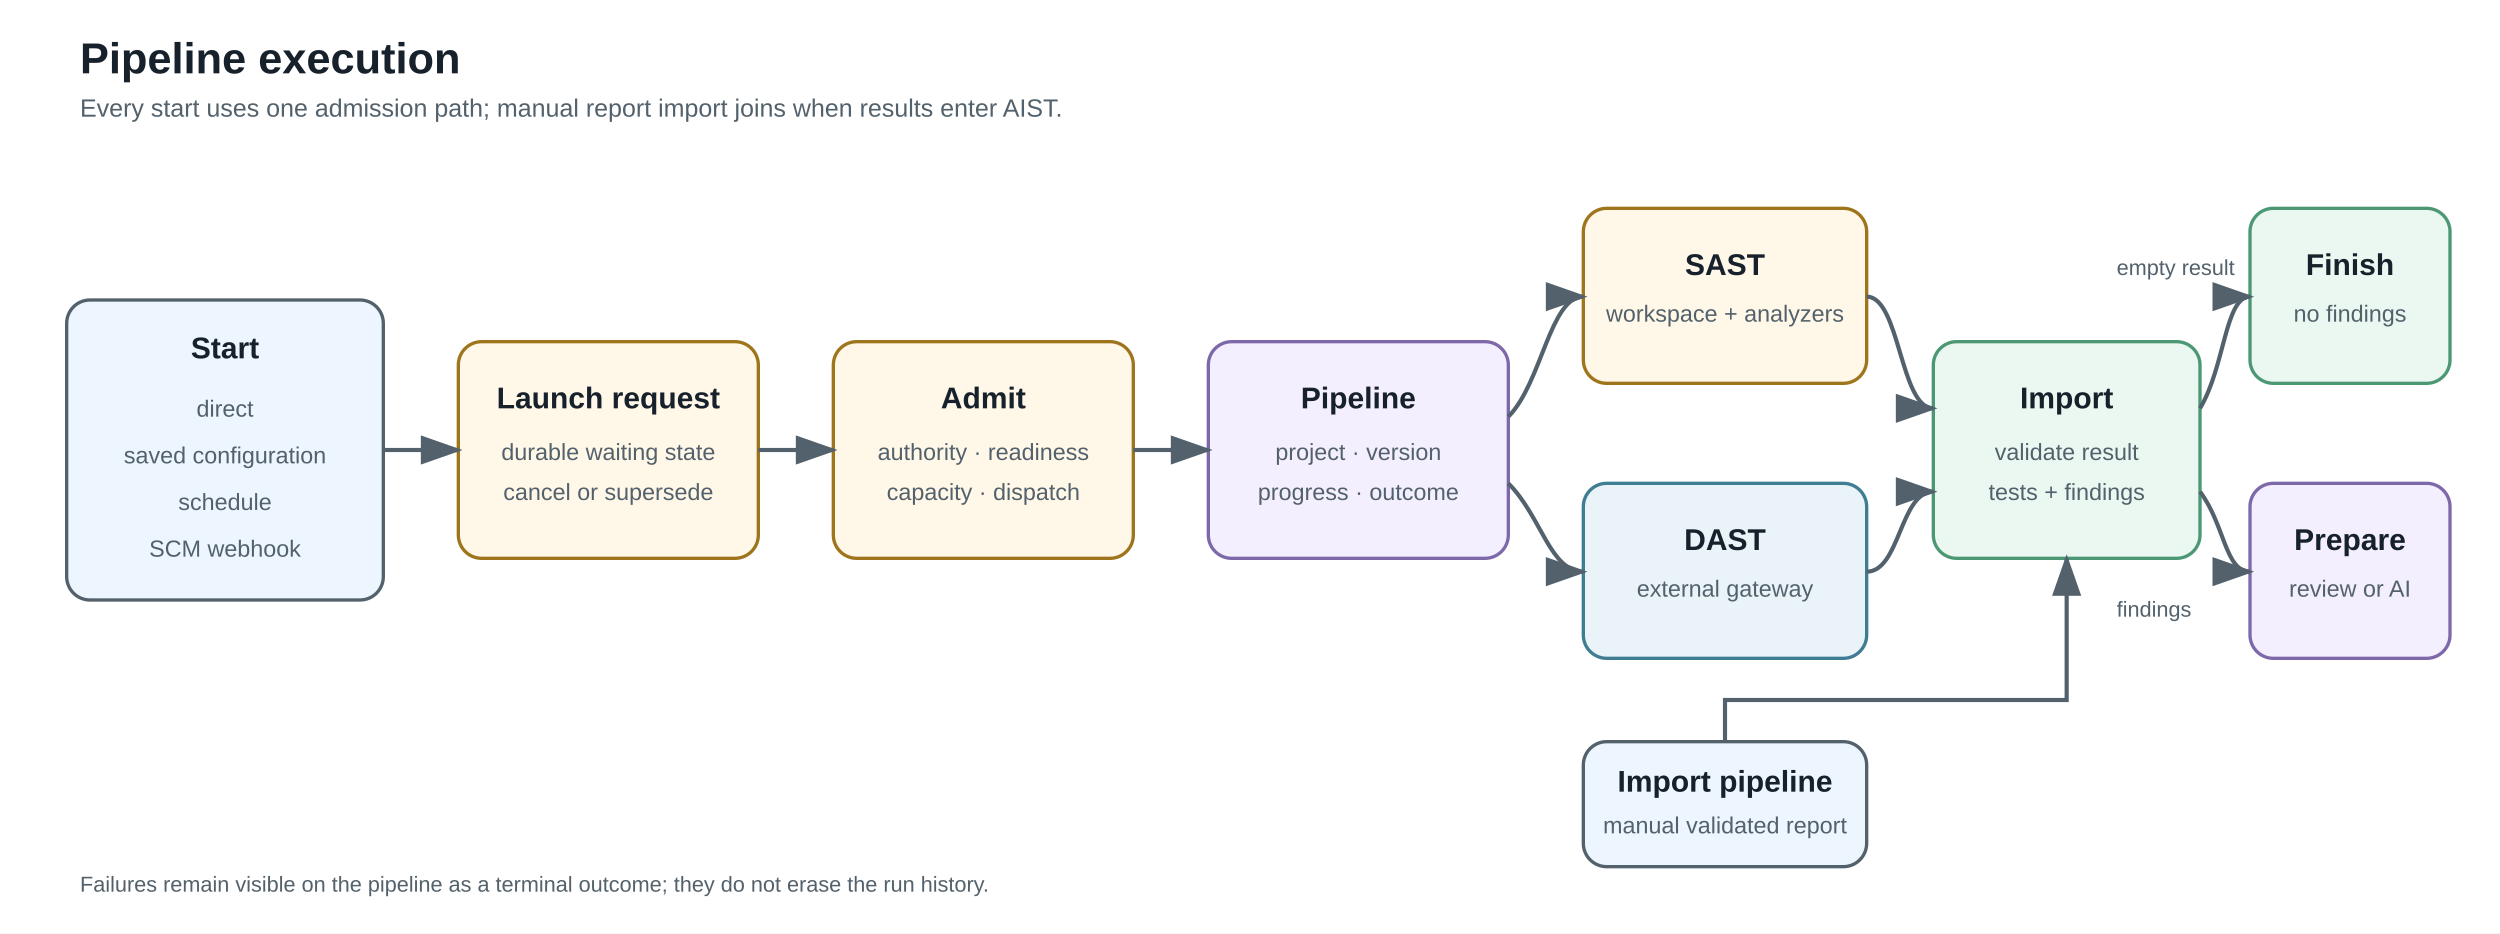
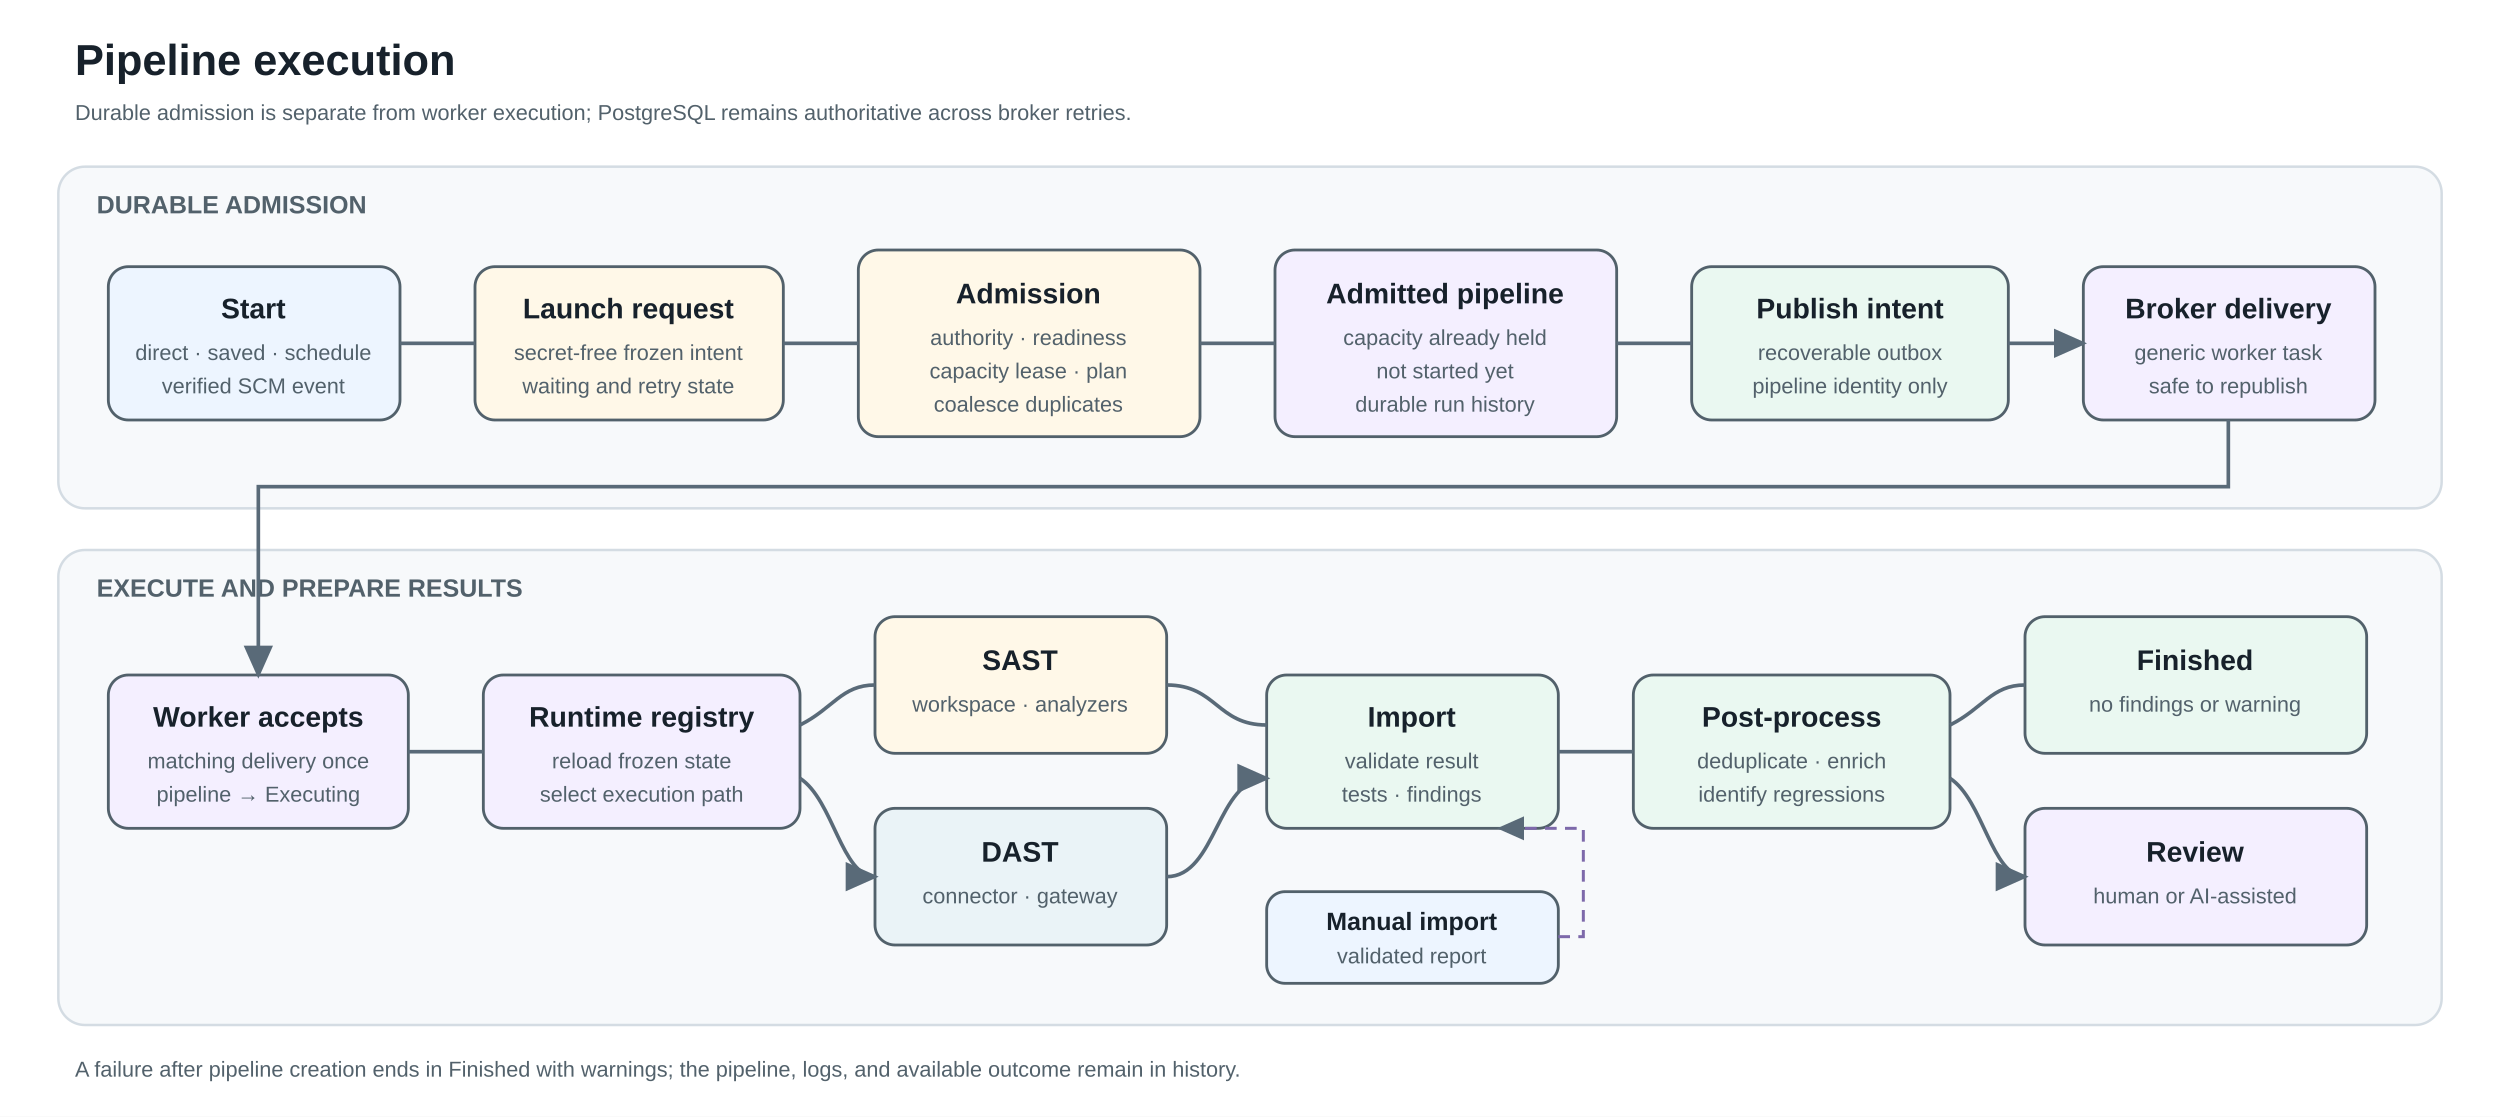
- <svg xmlns="http://www.w3.org/2000/svg" width="1500" height="560" viewBox="0 0 1500 560" role="img" aria-labelledby="title desc">
+ <svg xmlns="http://www.w3.org/2000/svg" width="1500" height="670" viewBox="0 0 1500 670" role="img" aria-labelledby="title desc">
  <defs>
-     <marker id="arrow" markerWidth="10" markerHeight="7" refX="9" refY="3.5" orient="auto">
-       <path d="M0 0L10 3.5 0 7z" fill="#52616b" />
+     <marker id="arrow" markerWidth="9" markerHeight="8" refX="8" refY="4" orient="auto">
+       <path d="M0 0L9 4L0 8Z" fill="#596a78" />
    </marker>
-     <style>.zone{fill:#f7f9fb;stroke:#d4dce3;stroke-width:1.5}.box{stroke-width:2}.head{font:700 18px Arial;fill:#17212b;text-anchor:middle}.body{font:14px Arial;fill:#52616b;text-anchor:middle}.label{font:700 15px Arial;fill:#52616b}.line{stroke:#52616b;stroke-width:2.5;fill:none;marker-end:url(#arrow)}.edge{font:13px Arial;fill:#52616b}.chip{fill:#ffffff;fill-opacity:.9;stroke:#d4dce3;stroke-width:1}</style>
-     <symbol id="ico-upload" viewBox="0 0 24 24">
-       <path fill="none" stroke="#52616b" stroke-width="1.8" stroke-linecap="round" stroke-linejoin="round" d="M12 21V9m0 0 4 4m-4-4-4 4M4 17v2a2 2 0 0 0 2 2h12a2 2 0 0 0 2-2v-2" />
-     </symbol>
-     <symbol id="ico-postgresql" viewBox="0 0 24 24">
-       <path fill="#4169E1" d="M23.559 14.723a.527.527 0 0 0-.056-.119c-.139-.263-.477-.342-1.007-.232-1.653.341-2.293.131-2.526-.019 1.342-2.048 2.445-4.522 3.041-6.83.271-1.051.798-3.524.122-4.732a1.564 1.564 0 0 0-.151-.235C21.693.909 19.801.025 17.51.001c-1.495-.016-2.771.346-3.116.479a9.449 9.449 0 0 0-.516-.082 8.044 8.044 0 0 0-1.311-.128c-1.182-.018-2.204.264-3.05.841-.857-.321-4.789-1.645-7.222.079C.936 2.153.309 3.873.43 6.304c.041.818.507 3.334 1.242 5.744.46 1.506.939 2.702 1.433 3.582.553.994 1.126 1.593 1.714 1.79.447.149 1.133.144 1.858-.728.801-.964 1.59-1.826 1.945-2.207.435.235.906.362 1.39.377a.057.057 0 0 0 0.0.004 11.031 11.031 0 0 0-.247.305c-.339.43-.409.52-1.5.744-.31.064-1.134.234-1.146.811-.003.122.033.231.092.327.227.423.922.61 1.015.633 1.335.334 2.504.092 3.371-.679-.017 2.231.077 4.417.345 5.087.221.553.762 1.905 2.469 1.904.251 0 .526-.029.83-.094 1.782-.382 2.556-1.17 2.855-2.906.15-.871.402-2.875.539-4.101.017-.07.036-.121.057-.136.001-.001.07-.047.427.031a.367.367 0 0 0 .044.007l.254.022.015.001c.847.038 1.911-.143 2.531-.431.644-.299 1.806-1.032 1.595-1.67zM2.371 11.877c-.744-2.436-1.178-4.885-1.212-5.572-.109-2.171.417-3.683 1.562-4.493 1.837-1.299 4.84-.541 6.108-.13-.003.003-.007.006-.01.009-2.024 2.044-1.976 5.536-1.971 5.75-0.0.082.007.199.016.359.035.587.1 1.68-.073 2.918-.161 1.15.194 2.276.973 3.089.081.084.165.163.252.237-.347.371-1.1 1.193-1.903 2.158-.568.682-.96.552-1.089.509-.392-.131-.813-.587-1.238-1.322-.48-.839-.964-2.032-1.415-3.513zm6.007 5.087c-.171-.043-.327-.113-.432-.177.089-.039.237-.09.483-.141 1.283-.264 1.482-.451 1.914-1.0.099-.126.212-.269.367-.443a.355.355 0 0 0 .074-.13c.171-.151.272-.11.437-.042.156.065.308.26.369.475.029.102.062.294-.045.444-.904 1.266-2.222 1.249-3.168 1.013zm2.094-3.988-.052.141c-.133.357-.257.688-.333 1.003-.667-.002-1.317-.287-1.81-.802-.628-.655-.913-1.566-.782-2.5.183-1.308.115-2.447.079-3.059-.005-.086-.009-.161-.012-.22.296-.262 1.666-.996 2.643-.772.446.102.718.406.831.928.585 2.704.077 3.831-.33 4.736-.084.187-.163.363-.231.545zm7.364 4.572c-.017.177-.036.376-.062.596l-.146.438a.355.355 0 0 0-.018.108c-.006.475-.054.649-.115.869-.063.229-.135.489-.179 1.058-.11 1.414-.878 2.227-2.417 2.557-1.516.325-1.784-.497-2.021-1.222a6.582 6.582 0 0 0-.077-.227c-.215-.586-.191-1.412-.157-2.555.017-.561-.025-1.901-.33-2.646.004-.293.011-.591.019-.892a.353.353 0 0 0-.015-.113 1.493 1.493 0 0 0-.044-.208c-.123-.428-.421-.787-.78-.935-.142-.059-.404-.167-.718-.087.067-.276.183-.588.309-.925l.053-.142c.059-.16.134-.326.213-.501.426-.948 1.011-2.245.377-5.177-.237-1.098-1.03-1.634-2.232-1.51-.721.075-1.38.365-1.709.532a5.672 5.672 0 0 0-.196.104c.092-1.106.439-3.174 1.736-4.482a4.031 4.031 0 0 1 .303-.276.353.353 0 0 0 .145-.064c.752-.571 1.694-.851 2.802-.833.409.007.802.034 1.174.081 1.939.354 3.244 1.447 4.036 2.383.814.962 1.255 1.931 1.431 2.454-1.323-.135-2.223.127-2.68.779-.993 1.419.543 4.173 1.281 5.496.135.243.252.452.289.541.24.583.551.971.779 1.255.07.087.137.171.189.245-.401.116-1.121.383-1.055 1.717-.012.156-.042.447-.083.815-.046.208-.07.46-.099.766zm.89-1.621c-.041-.832.269-.918.597-1.01a2.857 2.857 0 0 0 .135-.041 1.202 1.202 0 0 0 .134.103c.57.377 1.582.421 3.007.134-.202.177-.519.399-.953.601-.41.19-1.096.333-1.747.364-.72.034-1.086-.081-1.172-.151zm.57-9.271c-.006.351-.054.669-.105 1.002-.055.358-.112.727-.126 1.176-.014.437.04.891.093 1.33.107.887.216 1.8-.207 2.701a3.527 3.527 0 0 1-.188-.386c-.053-.128-.167-.333-.325-.616-.616-1.104-2.057-3.69-1.319-4.745.38-.543 1.341-.566 2.178-.463zm.228 7.014a12.376 12.376 0 0 0-.085-.107l-.035-.044c.726-1.2.584-2.386.458-3.438-.052-.432-.101-.84-.088-1.223.013-.406.067-.754.118-1.091.064-.415.129-.844.111-1.351.013-.053.019-.116.012-.19-.046-.485-.6-1.938-1.729-3.253-.608-.707-1.49-1.497-2.689-2.039.525-.107 1.233-.203 2.024-.186 2.051.046 3.675.814 4.824 2.282a.908.908 0 0 1 .067.1c.723 1.356-.276 6.275-2.987 10.54zm-8.817-6.116c-.025.179-.309.422-.621.422a.582.582 0 0 1-.081-.006c-.187-.026-.377-.144-.506-.316-.046-.06-.12-.178-.105-.284.005-.04.026-.099.092-.149.118-.089.352-.123.61-.087.316.044.643.194.611.419zm7.931-.411c.011.079-.049.201-.153.31-.068.072-.212.196-.408.223a.546.546 0 0 1-.075.005c-.293 0-.541-.234-.561-.372-.024-.176.264-.311.561-.352.297-.041.611.009.636.185z" />
-     </symbol>
-     <symbol id="ico-play" viewBox="0 0 24 24">
-       <path fill="none" stroke="#7d69aa" stroke-width="1.8" stroke-linecap="round" stroke-linejoin="round" d="M12 22a10 10 0 1 0 0-20 10 10 0 0 0 0 20z" />
-       <path fill="#7d69aa" stroke="none" d="M10 8l6 4-6 4z" />
-     </symbol>
-     <symbol id="ico-refresh" viewBox="0 0 24 24">
-       <path fill="none" stroke="#7d69aa" stroke-width="1.8" stroke-linecap="round" stroke-linejoin="round" d="M3 12a9 9 0 0 1 15-6.7L21 8M21 3v5h-5M21 12a9 9 0 0 1-15 6.7L3 16M3 21v-5h5" />
-     </symbol>
-     <symbol id="ico-download" viewBox="0 0 24 24">
-       <path fill="none" stroke="#4d9874" stroke-width="1.8" stroke-linecap="round" stroke-linejoin="round" d="M12 3v12m0 0 4-4m-4 4-4-4M4 17v2a2 2 0 0 0 2 2h12a2 2 0 0 0 2-2v-2" />
-     </symbol>
-     <symbol id="ico-check-circle" viewBox="0 0 24 24">
-       <path fill="none" stroke="#4d9874" stroke-width="1.8" stroke-linecap="round" stroke-linejoin="round" d="M12 22a10 10 0 1 0 0-20 10 10 0 0 0 0 20zM7.5 12l3 3 6-6.5" />
-     </symbol>
-     <symbol id="ico-copy" viewBox="0 0 24 24">
-       <path fill="none" stroke="#9e751d" stroke-width="1.8" stroke-linecap="round" stroke-linejoin="round" d="M9 9h11a1 1 0 0 1 1 1v11a1 1 0 0 1-1 1H9a1 1 0 0 1-1-1V10a1 1 0 0 1 1-1zM5 15H4a1 1 0 0 1-1-1V4a1 1 0 0 1 1-1h11a1 1 0 0 1 1 1v1" />
-     </symbol>
-     <symbol id="ico-sparkle" viewBox="0 0 24 24">
-       <path fill="none" stroke="#4d9874" stroke-width="1.8" stroke-linecap="round" stroke-linejoin="round" d="M12 2l1.5 6.5L20 10l-6.5 1.5L12 18l-1.5-6.5L4 10l6.5-1.5z" />
-     </symbol>
+     <style>text{font-family:Arial,sans-serif;fill:#17212b}.title{font-size:26px;font-weight:700}.zone-title{font-size:15px;font-weight:700;fill:#52616b}.head{font-size:17px;font-weight:700;text-anchor:middle}.body{font-size:13px;fill:#52616b;text-anchor:middle}.foot{font-size:13px;fill:#52616b}.zone{fill:#f7f9fb;stroke:#d4dce3;stroke-width:1.5}.box{stroke:#52616b;stroke-width:1.7}.flow{fill:none;stroke:#596a78;stroke-width:2.2;marker-end:url(#arrow)}.join{fill:none;stroke:#7d69aa;stroke-width:1.8;stroke-dasharray:7 5;marker-end:url(#arrow)}</style>
  </defs>
-   <rect width="1500" height="560" fill="#fff" />
-   <text x="48" y="44" font-family="Arial" font-size="26" font-weight="700" fill="#17212b">Pipeline execution</text>
-   <text x="48" y="70" font-family="Arial" font-size="15" fill="#52616b">Every start uses one admission path; manual report import joins when results enter AIST.</text>
-   <rect class="box" x="40" y="180" width="190" height="180" rx="14" fill="#edf5ff" stroke="#52616b" />
-   <text class="head" x="135" y="215">Start</text>
-   <text class="body" x="135" y="250">direct</text>
-   <text class="body" x="135" y="278">saved configuration</text>
-   <text class="body" x="135" y="306">schedule</text>
-   <text class="body" x="135" y="334">SCM webhook</text>
-   <rect class="box" x="275" y="205" width="180" height="130" rx="14" fill="#fff8e8" stroke="#9e751d" />
-   <text class="head" x="365" y="245">Launch request</text>
-   <text class="body" x="365" y="276">durable waiting state</text>
-   <text class="body" x="365" y="300">cancel or supersede</text>
-   <rect class="box" x="500" y="205" width="180" height="130" rx="14" fill="#fff8e8" stroke="#9e751d" />
-   <text class="head" x="590" y="245">Admit</text>
-   <text class="body" x="590" y="276">authority · readiness</text>
-   <text class="body" x="590" y="300">capacity · dispatch</text>
-   <rect class="box" x="725" y="205" width="180" height="130" rx="14" fill="#f4efff" stroke="#7d69aa" />
-   <text class="head" x="815" y="245">Pipeline</text>
-   <text class="body" x="815" y="276">project · version</text>
-   <text class="body" x="815" y="300">progress · outcome</text>
-   <rect class="box" x="950" y="125" width="170" height="105" rx="14" fill="#fff8e8" stroke="#9e751d" />
-   <text class="head" x="1035" y="165">SAST</text>
-   <text class="body" x="1035" y="193">workspace + analyzers</text>
-   <rect class="box" x="950" y="290" width="170" height="105" rx="14" fill="#eaf3f7" stroke="#3f7d92" />
-   <text class="head" x="1035" y="330">DAST</text>
-   <text class="body" x="1035" y="358">external gateway</text>
-   <rect class="box" x="1160" y="205" width="160" height="130" rx="14" fill="#eaf8f1" stroke="#4d9874" />
-   <text class="head" x="1240" y="245">Import</text>
-   <text class="body" x="1240" y="276">validate result</text>
-   <text class="body" x="1240" y="300">tests + findings</text>
-   <rect class="box" x="1350" y="125" width="120" height="105" rx="14" fill="#eaf8f1" stroke="#4d9874" />
-   <text class="head" x="1410" y="165">Finish</text>
-   <text class="body" x="1410" y="193">no findings</text>
-   <rect class="box" x="1350" y="290" width="120" height="105" rx="14" fill="#f4efff" stroke="#7d69aa" />
-   <text class="head" x="1410" y="330">Prepare</text>
-   <text class="body" x="1410" y="358">review or AI</text>
-   <rect class="box" x="950" y="445" width="170" height="75" rx="14" fill="#edf5ff" stroke="#52616b" />
-   <text class="head" x="1035" y="475">Import pipeline</text>
-   <text class="body" x="1035" y="500">manual validated report</text>
-   <path class="line" d="M230 270H275" />
-   <path class="line" d="M455 270H500" />
-   <path class="line" d="M680 270H725" />
-   <path class="line" d="M905 250C925 230 930 178 950 178" />
-   <path class="line" d="M905 290C925 310 930 343 950 343" />
-   <path class="line" d="M1120 178C1140 178 1140 245 1160 245" />
-   <path class="line" d="M1120 343C1140 343 1140 295 1160 295" />
-   <path class="line" d="M1320 245C1335 220 1335 178 1350 178" />
-   <path class="line" d="M1320 295C1335 315 1335 343 1350 343" />
-   <path class="line" d="M1035 445V420H1240V335" />
-   <text class="edge" x="1270" y="165">empty result</text>
-   <text class="edge" x="1270" y="370">findings</text>
-   <text x="48" y="535" font-family="Arial" font-size="13" fill="#52616b">Failures remain visible on the pipeline as a terminal outcome; they do not erase the run history.</text>
+   <rect width="1500" height="670" fill="#ffffff" />
+   <text x="45" y="45" class="title">Pipeline execution</text>
+   <text x="45" y="72" class="foot">Durable admission is separate from worker execution; PostgreSQL remains authoritative across broker retries.</text>
+   <rect x="35" y="100" width="1430" height="205" rx="16" class="zone" />
+   <text x="58" y="128" class="zone-title">DURABLE ADMISSION</text>
+   <rect x="65" y="160" width="175" height="92" rx="12" class="box" fill="#edf5ff" />
+   <text x="152" y="191" class="head">Start</text>
+   <text x="152" y="216" class="body">direct · saved · schedule</text>
+   <text x="152" y="236" class="body">verified SCM event</text>
+   <rect x="285" y="160" width="185" height="92" rx="12" class="box" fill="#fff8e8" />
+   <text x="377" y="191" class="head">Launch request</text>
+   <text x="377" y="216" class="body">secret-free frozen intent</text>
+   <text x="377" y="236" class="body">waiting and retry state</text>
+   <rect x="515" y="150" width="205" height="112" rx="12" class="box" fill="#fff8e8" />
+   <text x="617" y="182" class="head">Admission</text>
+   <text x="617" y="207" class="body">authority · readiness</text>
+   <text x="617" y="227" class="body">capacity lease · plan</text>
+   <text x="617" y="247" class="body">coalesce duplicates</text>
+   <rect x="765" y="150" width="205" height="112" rx="12" class="box" fill="#f4efff" stroke="#7d69aa" />
+   <text x="867" y="182" class="head">Admitted pipeline</text>
+   <text x="867" y="207" class="body">capacity already held</text>
+   <text x="867" y="227" class="body">not started yet</text>
+   <text x="867" y="247" class="body">durable run history</text>
+   <rect x="1015" y="160" width="190" height="92" rx="12" class="box" fill="#eaf8f1" stroke="#4d9874" />
+   <text x="1110" y="191" class="head">Publish intent</text>
+   <text x="1110" y="216" class="body">recoverable outbox</text>
+   <text x="1110" y="236" class="body">pipeline identity only</text>
+   <rect x="1250" y="160" width="175" height="92" rx="12" class="box" fill="#f4efff" stroke="#7d69aa" />
+   <text x="1337" y="191" class="head">Broker delivery</text>
+   <text x="1337" y="216" class="body">generic worker task</text>
+   <text x="1337" y="236" class="body">safe to republish</text>
+   <path d="M240 206H285M470 206H515M720 206H765M970 206H1015M1205 206H1250" class="flow" />
+   <rect x="35" y="330" width="1430" height="285" rx="16" class="zone" />
+   <text x="58" y="358" class="zone-title">EXECUTE AND PREPARE RESULTS</text>
+   <rect x="65" y="405" width="180" height="92" rx="12" class="box" fill="#f4efff" stroke="#7d69aa" />
+   <text x="155" y="436" class="head">Worker accepts</text>
+   <text x="155" y="461" class="body">matching delivery once</text>
+   <text x="155" y="481" class="body">pipeline → Executing</text>
+   <rect x="290" y="405" width="190" height="92" rx="12" class="box" fill="#f4efff" stroke="#7d69aa" />
+   <text x="385" y="436" class="head">Runtime registry</text>
+   <text x="385" y="461" class="body">reload frozen state</text>
+   <text x="385" y="481" class="body">select execution path</text>
+   <rect x="525" y="370" width="175" height="82" rx="12" class="box" fill="#fff8e8" stroke="#9e751d" />
+   <text x="612" y="402" class="head">SAST</text>
+   <text x="612" y="427" class="body">workspace · analyzers</text>
+   <rect x="525" y="485" width="175" height="82" rx="12" class="box" fill="#eaf3f7" stroke="#3f7d92" />
+   <text x="612" y="517" class="head">DAST</text>
+   <text x="612" y="542" class="body">connector · gateway</text>
+   <rect x="760" y="405" width="175" height="92" rx="12" class="box" fill="#eaf8f1" stroke="#4d9874" />
+   <text x="847" y="436" class="head">Import</text>
+   <text x="847" y="461" class="body">validate result</text>
+   <text x="847" y="481" class="body">tests · findings</text>
+   <rect x="980" y="405" width="190" height="92" rx="12" class="box" fill="#eaf8f1" stroke="#4d9874" />
+   <text x="1075" y="436" class="head">Post-process</text>
+   <text x="1075" y="461" class="body">deduplicate · enrich</text>
+   <text x="1075" y="481" class="body">identify regressions</text>
+   <rect x="1215" y="370" width="205" height="82" rx="12" class="box" fill="#eaf8f1" stroke="#4d9874" />
+   <text x="1317" y="402" class="head">Finished</text>
+   <text x="1317" y="427" class="body">no findings or warning</text>
+   <rect x="1215" y="485" width="205" height="82" rx="12" class="box" fill="#f4efff" stroke="#7d69aa" />
+   <text x="1317" y="517" class="head">Review</text>
+   <text x="1317" y="542" class="body">human or AI-assisted</text>
+   <path d="M1337 252V292H155V405" class="flow" />
+   <path d="M245 451H290M480 435C500 425 505 411 525 411M480 467C500 480 505 526 525 526" class="flow" />
+   <path d="M700 411C730 411 730 435 760 435M700 526C730 526 730 467 760 467" class="flow" />
+   <path d="M935 451H980M1170 435C1190 425 1195 411 1215 411M1170 467C1190 480 1195 526 1215 526" class="flow" />
+   <rect x="760" y="535" width="175" height="55" rx="11" class="box" fill="#edf5ff" />
+   <text x="847" y="558" class="head" style="font-size:15px">Manual import</text>
+   <text x="847" y="578" class="body">validated report</text>
+   <path d="M935 562H950V497H900" class="join" />
+   <text x="45" y="646" class="foot">A failure after pipeline creation ends in Finished with warnings; the pipeline, logs, and available outcome remain in history.</text>
</svg>
